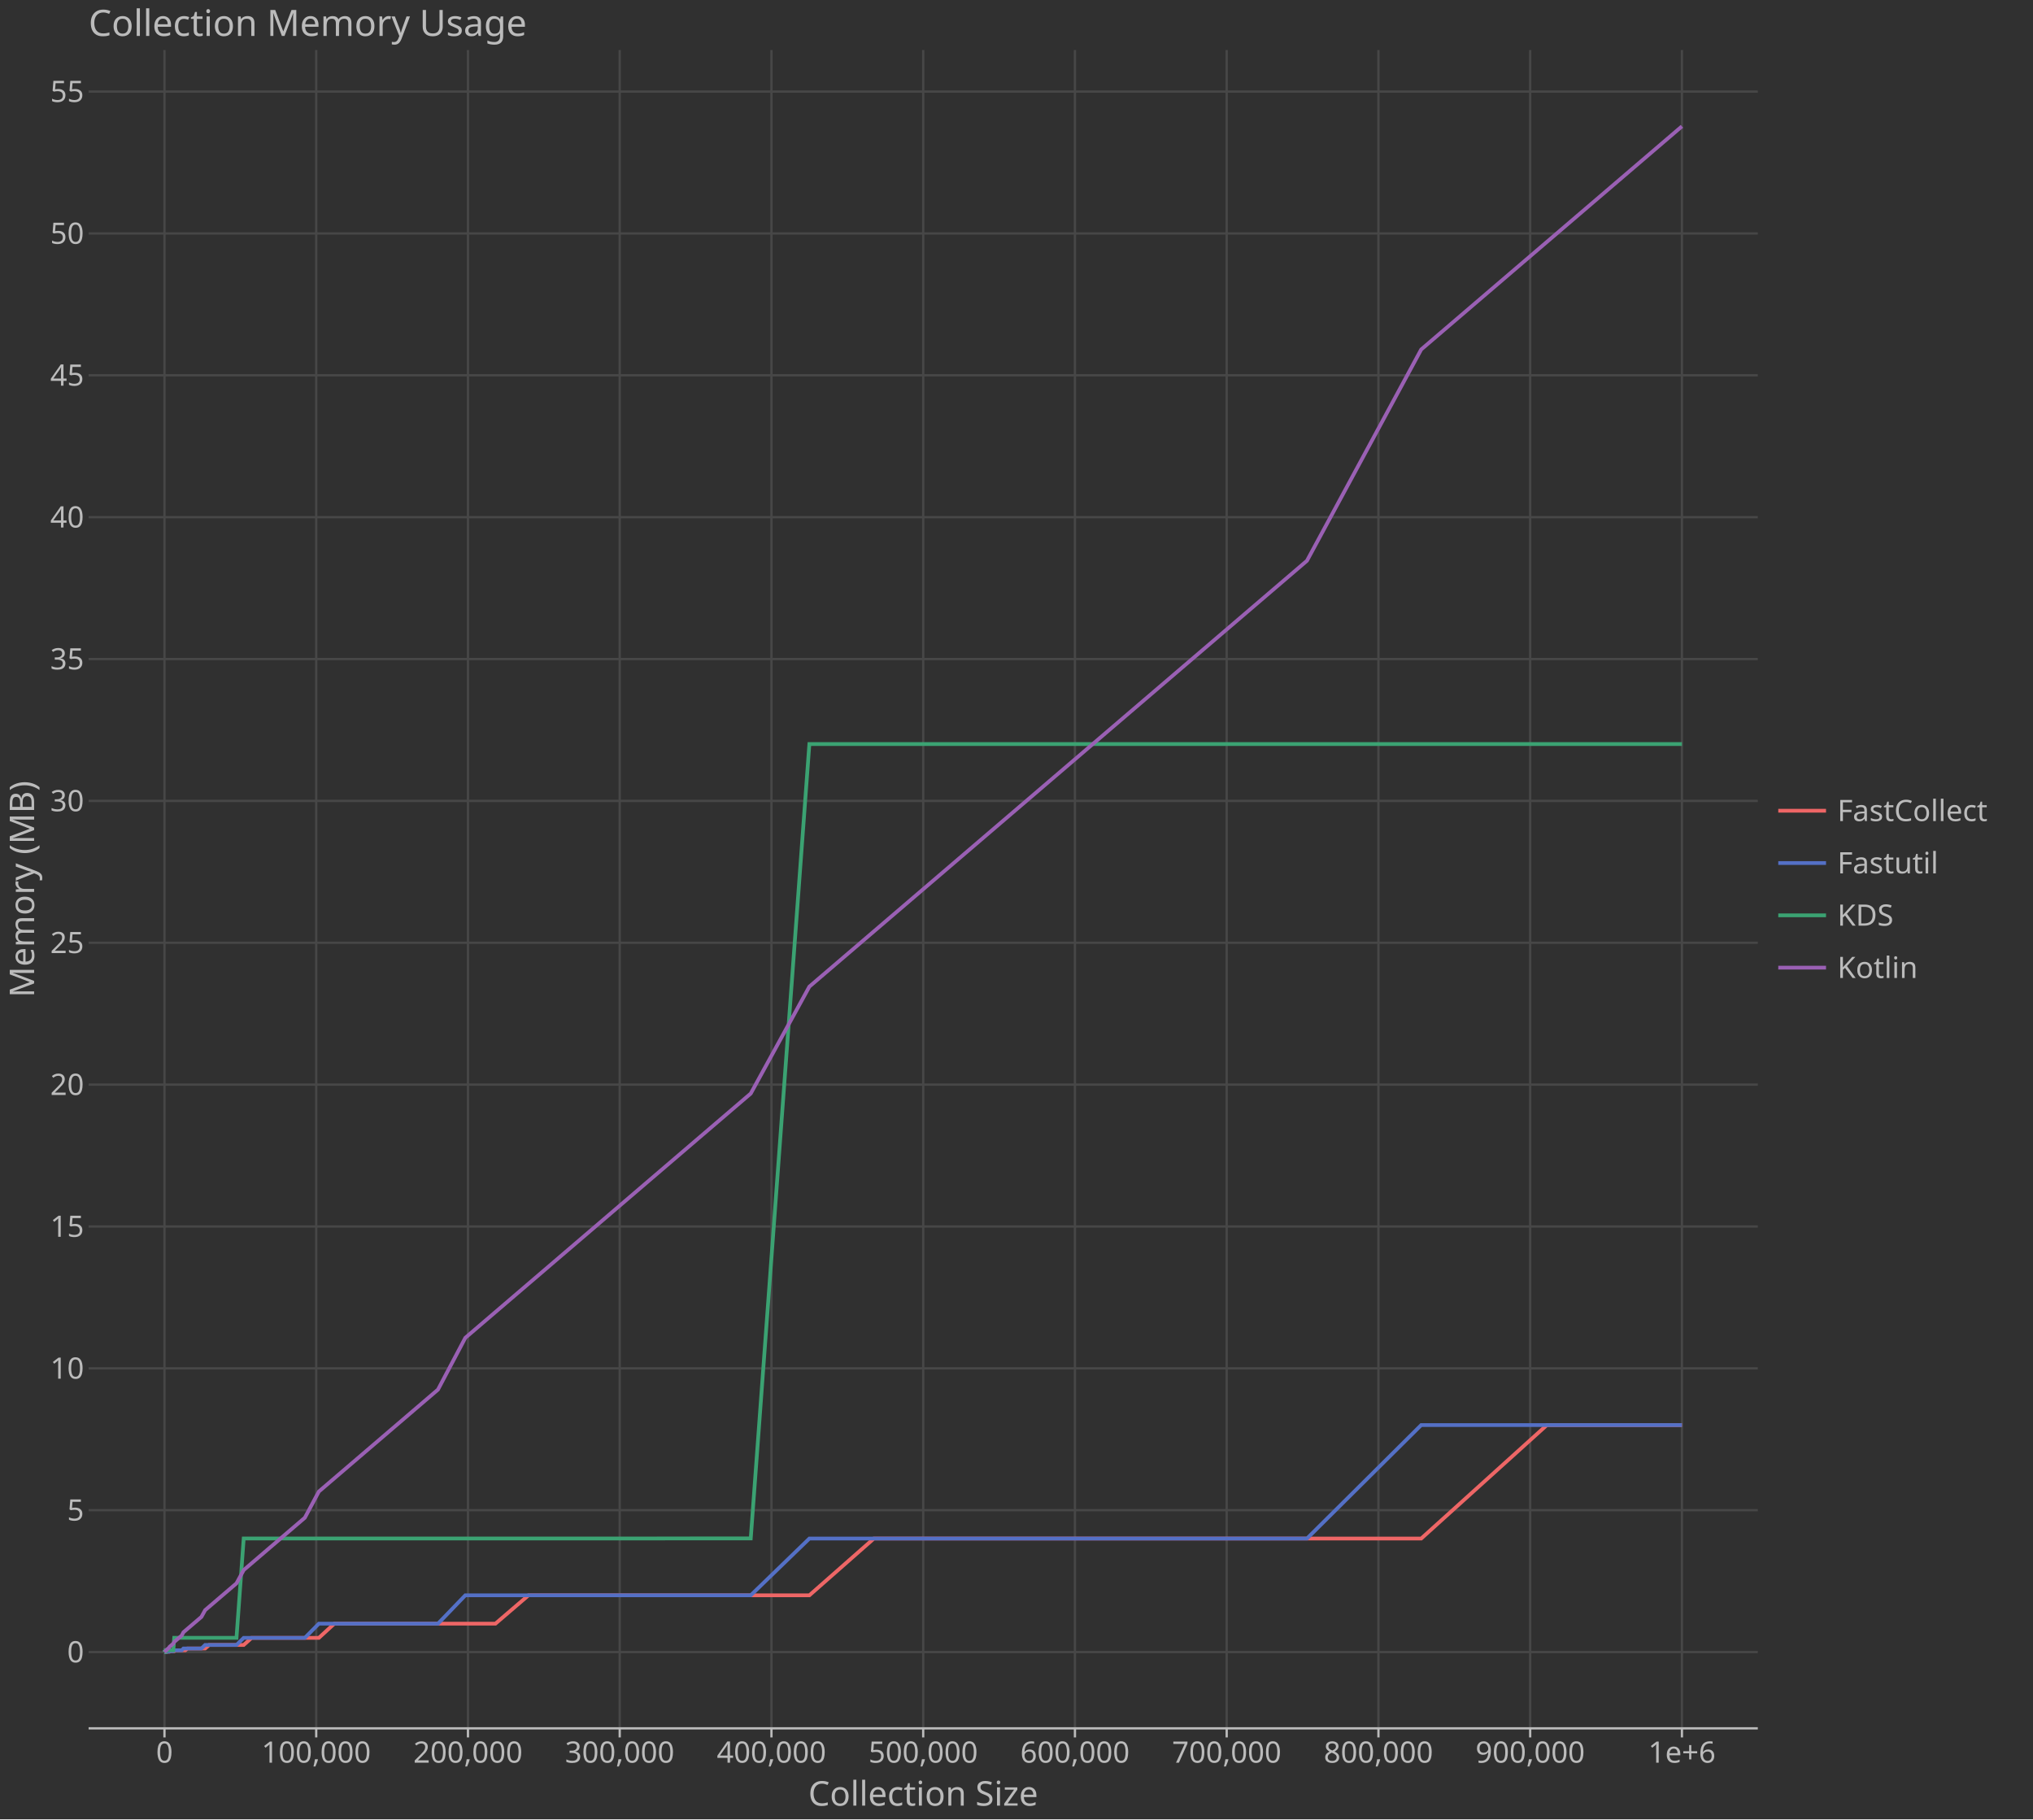
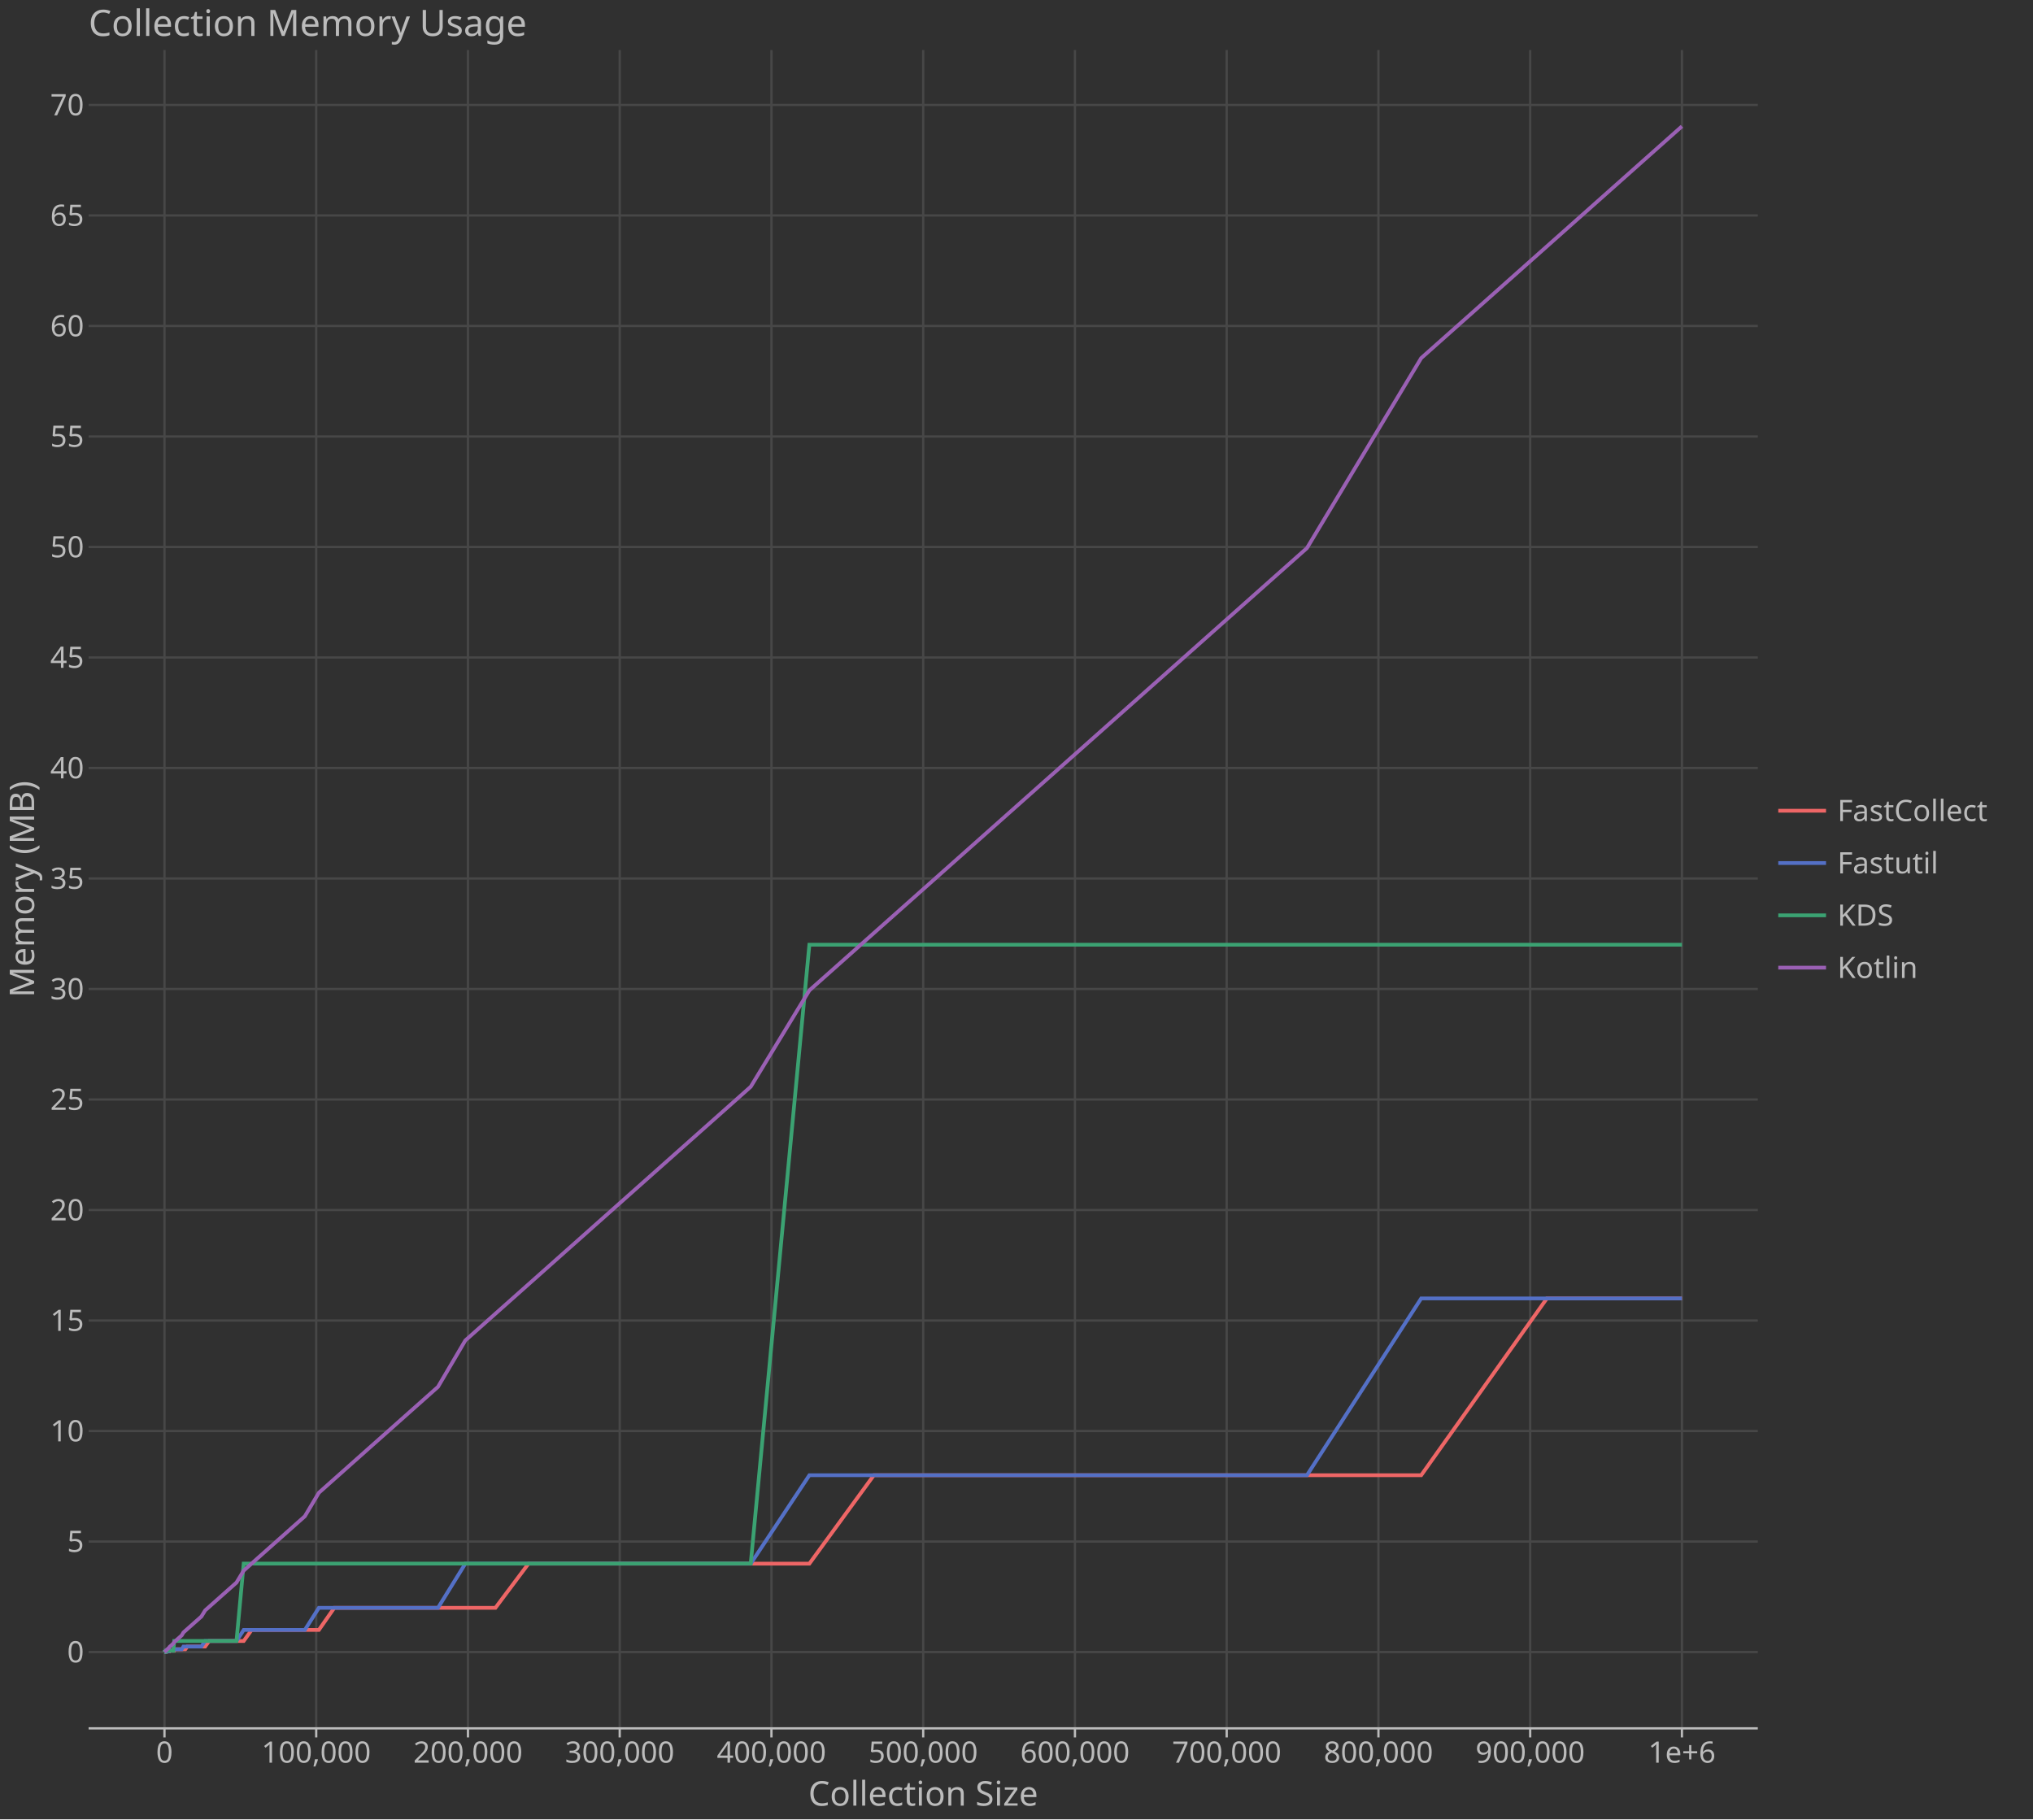
<svg xmlns="http://www.w3.org/2000/svg" display="block" class="plt-container" width="894.0" height="800.0">
  <style type="text/css">
  .plt-container {
   font-family: sans-serif;
   user-select: none;
   -webkit-user-select: none;
   -moz-user-select: none;
   -ms-user-select: none;
}
text {
   text-rendering: optimizeLegibility;
}
- #pDGKPir .plot-title {
+ #pjpd79X .plot-title {
fill: #bbbbbb;
font-weight: normal;
   font-style: normal;font-family: sans-serif;
font-size: 16.0px;

}
- #pDGKPir .plot-subtitle {
+ #pjpd79X .plot-subtitle {
fill: #bbbbbb;
font-weight: normal;
   font-style: normal;font-family: sans-serif;
font-size: 15.0px;

}
- #pDGKPir .plot-caption {
- fill: #bbbbbb;
- font-weight: normal;
-    font-style: normal;font-family: sans-serif;
- font-size: 13.0px;
- 
- }
- #pDGKPir .hyperlink-element {
+ #pjpd79X .plot-caption {
+ fill: #bbbbbb;
+ font-weight: normal;
+    font-style: normal;font-family: sans-serif;
+ font-size: 13.0px;
+ 
+ }
+ #pjpd79X .hyperlink-element {
fill: #118ed8;
font-weight: normal;
   font-style: normal;
}
- #pDGKPir .legend-title {
+ #pjpd79X .legend-title {
fill: #bbbbbb;
font-weight: normal;
   font-style: normal;font-family: sans-serif;
font-size: 15.0px;

}
- #pDGKPir .legend-item {
- fill: #bbbbbb;
- font-weight: normal;
-    font-style: normal;font-family: sans-serif;
- font-size: 13.0px;
- 
- }
- #pDGKPir .axis-title-x {
+ #pjpd79X .legend-item {
+ fill: #bbbbbb;
+ font-weight: normal;
+    font-style: normal;font-family: sans-serif;
+ font-size: 13.0px;
+ 
+ }
+ #pjpd79X .axis-title-x {
fill: #bbbbbb;
font-weight: normal;
   font-style: normal;font-family: sans-serif;
font-size: 15.0px;

}
- #pDGKPir .axis-text-x {
- fill: #bbbbbb;
- font-weight: normal;
-    font-style: normal;font-family: sans-serif;
- font-size: 13.0px;
- 
- }
- #demuUD9 .axis-tooltip-text-x {
+ #pjpd79X .axis-text-x {
+ fill: #bbbbbb;
+ font-weight: normal;
+    font-style: normal;font-family: sans-serif;
+ font-size: 13.0px;
+ 
+ }
+ #dVmnr3j .axis-tooltip-text-x {
fill: #303030;
font-weight: normal;
   font-style: normal;font-family: sans-serif;
font-size: 13.0px;

}
- #pDGKPir .axis-title-y {
+ #pjpd79X .axis-title-y {
fill: #bbbbbb;
font-weight: normal;
   font-style: normal;font-family: sans-serif;
font-size: 15.0px;

}
- #pDGKPir .axis-text-y {
- fill: #bbbbbb;
- font-weight: normal;
-    font-style: normal;font-family: sans-serif;
- font-size: 13.0px;
- 
- }
- #demuUD9 .axis-tooltip-text-y {
+ #pjpd79X .axis-text-y {
+ fill: #bbbbbb;
+ font-weight: normal;
+    font-style: normal;font-family: sans-serif;
+ font-size: 13.0px;
+ 
+ }
+ #dVmnr3j .axis-tooltip-text-y {
fill: #303030;
font-weight: normal;
   font-style: normal;font-family: sans-serif;
font-size: 13.0px;

}
- #pDGKPir .facet-strip-text-x {
- fill: #bbbbbb;
- font-weight: normal;
-    font-style: normal;font-family: sans-serif;
- font-size: 13.0px;
- 
- }
- #pDGKPir .facet-strip-text-y {
- fill: #bbbbbb;
- font-weight: normal;
-    font-style: normal;font-family: sans-serif;
- font-size: 13.0px;
- 
- }
- #demuUD9 .tooltip-text {
- fill: #bbbbbb;
- font-weight: normal;
-    font-style: normal;font-family: sans-serif;
- font-size: 13.0px;
- 
- }
- #demuUD9 .tooltip-title {
+ #pjpd79X .facet-strip-text-x {
+ fill: #bbbbbb;
+ font-weight: normal;
+    font-style: normal;font-family: sans-serif;
+ font-size: 13.0px;
+ 
+ }
+ #pjpd79X .facet-strip-text-y {
+ fill: #bbbbbb;
+ font-weight: normal;
+    font-style: normal;font-family: sans-serif;
+ font-size: 13.0px;
+ 
+ }
+ #dVmnr3j .tooltip-text {
+ fill: #bbbbbb;
+ font-weight: normal;
+    font-style: normal;font-family: sans-serif;
+ font-size: 13.0px;
+ 
+ }
+ #dVmnr3j .tooltip-title {
fill: #bbbbbb;
font-weight: bold;
   font-style: normal;font-family: sans-serif;
font-size: 13.0px;

}
- #demuUD9 .tooltip-label {
+ #dVmnr3j .tooltip-label {
fill: #bbbbbb;
font-weight: bold;
   font-style: normal;font-family: sans-serif;
font-size: 13.0px;

}

  </style>
-   <g id="pDGKPir">
+   <g id="pjpd79X">
    <path fill-rule="evenodd" fill="rgb(48,48,48)" fill-opacity="1.0" d="M0.0 0.0 L0.0 800.0 L894.0 800.0 L894.0 0.0 Z">
    </path>
    <g transform="translate(21.0 22.0 ) ">
      <g>
        <g transform="translate(17.96121 0.0 ) ">
          <g>
            <line x1="33.365" y1="0.0" x2="33.365" y2="738.0" stroke="rgb(71,71,71)" stroke-opacity="1.0" stroke-width="1.0" fill="none">
            </line>
            <line x1="100.094" y1="0.0" x2="100.094" y2="738.0" stroke="rgb(71,71,71)" stroke-opacity="1.0" stroke-width="1.0" fill="none">
            </line>
            <line x1="166.823" y1="0.0" x2="166.823" y2="738.0" stroke="rgb(71,71,71)" stroke-opacity="1.0" stroke-width="1.0" fill="none">
            </line>
            <line x1="233.553" y1="0.0" x2="233.553" y2="738.0" stroke="rgb(71,71,71)" stroke-opacity="1.0" stroke-width="1.0" fill="none">
            </line>
            <line x1="300.282" y1="0.0" x2="300.282" y2="738.0" stroke="rgb(71,71,71)" stroke-opacity="1.0" stroke-width="1.0" fill="none">
            </line>
            <line x1="367.012" y1="0.0" x2="367.012" y2="738.0" stroke="rgb(71,71,71)" stroke-opacity="1.0" stroke-width="1.0" fill="none">
            </line>
            <line x1="433.741" y1="0.0" x2="433.741" y2="738.0" stroke="rgb(71,71,71)" stroke-opacity="1.0" stroke-width="1.0" fill="none">
            </line>
            <line x1="500.47" y1="0.0" x2="500.47" y2="738.0" stroke="rgb(71,71,71)" stroke-opacity="1.0" stroke-width="1.0" fill="none">
            </line>
            <line x1="567.2" y1="0.0" x2="567.2" y2="738.0" stroke="rgb(71,71,71)" stroke-opacity="1.0" stroke-width="1.0" fill="none">
            </line>
            <line x1="633.929" y1="0.0" x2="633.929" y2="738.0" stroke="rgb(71,71,71)" stroke-opacity="1.0" stroke-width="1.0" fill="none">
            </line>
            <line x1="700.659" y1="0.0" x2="700.659" y2="738.0" stroke="rgb(71,71,71)" stroke-opacity="1.0" stroke-width="1.0" fill="none">
            </line>
          </g>
        </g>
        <g transform="translate(17.96121 0.0 ) ">
          <g>
            <line x1="0.0" y1="704.455" x2="734.023" y2="704.455" stroke="rgb(71,71,71)" stroke-opacity="1.0" stroke-width="1.0" fill="none">
            </line>
-             <line x1="0.0" y1="642.076" x2="734.023" y2="642.076" stroke="rgb(71,71,71)" stroke-opacity="1.0" stroke-width="1.0" fill="none">
-             </line>
-             <line x1="0.0" y1="579.696" x2="734.023" y2="579.696" stroke="rgb(71,71,71)" stroke-opacity="1.0" stroke-width="1.0" fill="none">
-             </line>
-             <line x1="0.0" y1="517.317" x2="734.023" y2="517.317" stroke="rgb(71,71,71)" stroke-opacity="1.0" stroke-width="1.0" fill="none">
-             </line>
-             <line x1="0.0" y1="454.937" x2="734.023" y2="454.937" stroke="rgb(71,71,71)" stroke-opacity="1.0" stroke-width="1.0" fill="none">
-             </line>
-             <line x1="0.0" y1="392.558" x2="734.023" y2="392.558" stroke="rgb(71,71,71)" stroke-opacity="1.0" stroke-width="1.0" fill="none">
-             </line>
-             <line x1="0.0" y1="330.178" x2="734.023" y2="330.178" stroke="rgb(71,71,71)" stroke-opacity="1.0" stroke-width="1.0" fill="none">
-             </line>
-             <line x1="0.0" y1="267.799" x2="734.023" y2="267.799" stroke="rgb(71,71,71)" stroke-opacity="1.0" stroke-width="1.0" fill="none">
-             </line>
-             <line x1="0.0" y1="205.419" x2="734.023" y2="205.419" stroke="rgb(71,71,71)" stroke-opacity="1.0" stroke-width="1.0" fill="none">
-             </line>
-             <line x1="0.0" y1="143.04" x2="734.023" y2="143.04" stroke="rgb(71,71,71)" stroke-opacity="1.0" stroke-width="1.0" fill="none">
-             </line>
-             <line x1="0.0" y1="80.66" x2="734.023" y2="80.66" stroke="rgb(71,71,71)" stroke-opacity="1.0" stroke-width="1.0" fill="none">
-             </line>
-             <line x1="0.0" y1="18.281" x2="734.023" y2="18.281" stroke="rgb(71,71,71)" stroke-opacity="1.0" stroke-width="1.0" fill="none">
+             <line x1="0.0" y1="655.862" x2="734.023" y2="655.862" stroke="rgb(71,71,71)" stroke-opacity="1.0" stroke-width="1.0" fill="none">
+             </line>
+             <line x1="0.0" y1="607.269" x2="734.023" y2="607.269" stroke="rgb(71,71,71)" stroke-opacity="1.0" stroke-width="1.0" fill="none">
+             </line>
+             <line x1="0.0" y1="558.675" x2="734.023" y2="558.675" stroke="rgb(71,71,71)" stroke-opacity="1.0" stroke-width="1.0" fill="none">
+             </line>
+             <line x1="0.0" y1="510.082" x2="734.023" y2="510.082" stroke="rgb(71,71,71)" stroke-opacity="1.0" stroke-width="1.0" fill="none">
+             </line>
+             <line x1="0.0" y1="461.489" x2="734.023" y2="461.489" stroke="rgb(71,71,71)" stroke-opacity="1.0" stroke-width="1.0" fill="none">
+             </line>
+             <line x1="0.0" y1="412.896" x2="734.023" y2="412.896" stroke="rgb(71,71,71)" stroke-opacity="1.0" stroke-width="1.0" fill="none">
+             </line>
+             <line x1="0.0" y1="364.303" x2="734.023" y2="364.303" stroke="rgb(71,71,71)" stroke-opacity="1.0" stroke-width="1.0" fill="none">
+             </line>
+             <line x1="0.0" y1="315.709" x2="734.023" y2="315.709" stroke="rgb(71,71,71)" stroke-opacity="1.0" stroke-width="1.0" fill="none">
+             </line>
+             <line x1="0.0" y1="267.116" x2="734.023" y2="267.116" stroke="rgb(71,71,71)" stroke-opacity="1.0" stroke-width="1.0" fill="none">
+             </line>
+             <line x1="0.0" y1="218.523" x2="734.023" y2="218.523" stroke="rgb(71,71,71)" stroke-opacity="1.0" stroke-width="1.0" fill="none">
+             </line>
+             <line x1="0.0" y1="169.93" x2="734.023" y2="169.93" stroke="rgb(71,71,71)" stroke-opacity="1.0" stroke-width="1.0" fill="none">
+             </line>
+             <line x1="0.0" y1="121.337" x2="734.023" y2="121.337" stroke="rgb(71,71,71)" stroke-opacity="1.0" stroke-width="1.0" fill="none">
+             </line>
+             <line x1="0.0" y1="72.743" x2="734.023" y2="72.743" stroke="rgb(71,71,71)" stroke-opacity="1.0" stroke-width="1.0" fill="none">
+             </line>
+             <line x1="0.0" y1="24.15" x2="734.023" y2="24.15" stroke="rgb(71,71,71)" stroke-opacity="1.0" stroke-width="1.0" fill="none">
            </line>
          </g>
        </g>
      </g>
-       <g clip-path="url(#cMdoyTl)" clip-bounds-jfx="[rect (17.961, 0.0), (734.023, 738.0)]">
+       <g clip-path="url(#cAvt50M)" clip-bounds-jfx="[rect (17.961, 0.0), (734.023, 738.0)]">
        <g transform="translate(17.96121 0.0 ) ">
          <g>
            <g>
              <g>
-                 <path d="M33.365 704.455 L33.365 704.455 L33.371 704.454 L33.378 704.453 L33.385 704.453 L33.391 704.448 L33.398 704.448 L33.405 704.448 L33.411 704.448 L33.418 704.448 L33.425 704.448 L33.431 704.448 L33.438 704.442 L33.445 704.442 L33.453 704.442 L33.462 704.442 L33.471 704.442 L33.482 704.442 L33.493 704.442 L33.506 704.442 L33.52 704.43 L33.536 704.43 L33.552 704.43 L33.571 704.43 L33.591 704.43 L33.613 704.43 L33.638 704.43 L33.664 704.406 L33.694 704.406 L33.726 704.406 L33.762 704.406 L33.802 704.406 L33.845 704.406 L33.893 704.406 L33.946 704.357 L34.004 704.357 L34.067 704.357 L34.137 704.357 L34.214 704.357 L34.299 704.357 L34.392 704.357 L34.495 704.357 L34.608 704.26 L34.732 704.26 L34.868 704.26 L35.018 704.26 L35.183 704.26 L35.365 704.26 L35.564 704.26 L35.784 704.065 L36.025 704.065 L36.291 704.065 L36.583 704.065 L36.905 704.065 L37.258 704.065 L37.647 704.065 L38.075 703.675 L38.546 703.675 L39.063 703.675 L39.633 703.675 L40.26 703.675 L40.949 703.675 L41.707 703.675 L42.541 703.675 L43.459 702.895 L44.468 702.895 L45.578 702.895 L46.799 702.895 L48.142 702.895 L49.619 702.895 L51.244 702.895 L53.032 701.335 L54.998 701.335 L57.162 701.335 L59.541 701.335 L62.158 701.335 L65.038 701.335 L68.205 701.335 L71.689 698.217 L75.521 698.217 L79.736 698.217 L84.373 698.217 L89.474 698.217 L95.085 698.217 L101.257 698.217 L108.046 691.979 L115.513 691.979 L123.728 691.979 L132.763 691.979 L142.703 691.979 L153.636 691.979 L165.663 691.979 L178.893 691.979 L193.445 679.503 L209.453 679.503 L227.061 679.503 L246.431 679.503 L267.737 679.503 L291.174 679.503 L316.955 679.503 L345.313 654.551 L376.508 654.551 L410.822 654.551 L448.568 654.551 L490.087 654.551 L535.76 654.551 L585.999 654.551 L641.262 604.647 L700.659 604.647 " fill="none" stroke-width="1.65" stroke="rgb(238,102,102)" stroke-opacity="1.0">
+                 <path d="M33.365 704.454 L33.365 704.454 L33.371 704.453 L33.378 704.452 L33.385 704.452 L33.391 704.445 L33.398 704.445 L33.405 704.445 L33.411 704.445 L33.418 704.445 L33.425 704.445 L33.431 704.445 L33.438 704.435 L33.445 704.435 L33.453 704.435 L33.462 704.435 L33.471 704.435 L33.482 704.435 L33.493 704.435 L33.506 704.435 L33.52 704.416 L33.536 704.416 L33.552 704.416 L33.571 704.416 L33.591 704.416 L33.613 704.416 L33.638 704.416 L33.664 704.378 L33.694 704.378 L33.726 704.378 L33.762 704.378 L33.802 704.378 L33.845 704.378 L33.893 704.378 L33.946 704.302 L34.004 704.302 L34.067 704.302 L34.137 704.302 L34.214 704.302 L34.299 704.302 L34.392 704.302 L34.495 704.302 L34.608 704.15 L34.732 704.15 L34.868 704.15 L35.018 704.15 L35.183 704.15 L35.365 704.15 L35.564 704.15 L35.784 703.847 L36.025 703.847 L36.291 703.847 L36.583 703.847 L36.905 703.847 L37.258 703.847 L37.647 703.847 L38.075 703.239 L38.546 703.239 L39.063 703.239 L39.633 703.239 L40.26 703.239 L40.949 703.239 L41.707 703.239 L42.541 703.239 L43.459 702.024 L44.468 702.024 L45.578 702.024 L46.799 702.024 L48.142 702.024 L49.619 702.024 L51.244 702.024 L53.032 699.595 L54.998 699.595 L57.162 699.595 L59.541 699.595 L62.158 699.595 L65.038 699.595 L68.205 699.595 L71.689 694.735 L75.521 694.735 L79.736 694.735 L84.373 694.735 L89.474 694.735 L95.085 694.735 L101.257 694.735 L108.046 685.017 L115.513 685.017 L123.728 685.017 L132.763 685.017 L142.703 685.017 L153.636 685.017 L165.663 685.017 L178.893 685.017 L193.445 665.58 L209.453 665.58 L227.061 665.58 L246.431 665.58 L267.737 665.58 L291.174 665.58 L316.955 665.58 L345.313 626.705 L376.508 626.705 L410.822 626.705 L448.568 626.705 L490.087 626.705 L535.76 626.705 L585.999 626.705 L641.262 548.956 L700.659 548.956 " fill="none" stroke-width="1.65" stroke="rgb(238,102,102)" stroke-opacity="1.0">
                </path>
              </g>
              <g>
-                 <path d="M33.365 704.453 L33.365 704.453 L33.371 704.453 L33.378 704.453 L33.385 704.451 L33.391 704.451 L33.398 704.448 L33.405 704.448 L33.411 704.448 L33.418 704.448 L33.425 704.448 L33.431 704.442 L33.438 704.442 L33.445 704.442 L33.453 704.442 L33.462 704.442 L33.471 704.442 L33.482 704.442 L33.493 704.43 L33.506 704.43 L33.52 704.43 L33.536 704.43 L33.552 704.43 L33.571 704.43 L33.591 704.43 L33.613 704.43 L33.638 704.406 L33.664 704.406 L33.694 704.406 L33.726 704.406 L33.762 704.406 L33.802 704.406 L33.845 704.406 L33.893 704.357 L33.946 704.357 L34.004 704.357 L34.067 704.357 L34.137 704.357 L34.214 704.357 L34.299 704.357 L34.392 704.259 L34.495 704.259 L34.608 704.259 L34.732 704.259 L34.868 704.259 L35.018 704.259 L35.183 704.259 L35.365 704.259 L35.564 704.064 L35.784 704.064 L36.025 704.064 L36.291 704.064 L36.583 704.064 L36.905 704.064 L37.258 704.064 L37.647 703.675 L38.075 703.675 L38.546 703.675 L39.063 703.675 L39.633 703.675 L40.26 703.675 L40.949 703.675 L41.707 702.895 L42.541 702.895 L43.459 702.895 L44.468 702.895 L45.578 702.895 L46.799 702.895 L48.142 702.895 L49.619 702.895 L51.244 701.335 L53.032 701.335 L54.998 701.335 L57.162 701.335 L59.541 701.335 L62.158 701.335 L65.038 701.335 L68.205 698.216 L71.689 698.216 L75.521 698.216 L79.736 698.216 L84.373 698.216 L89.474 698.216 L95.085 698.216 L101.257 691.978 L108.046 691.978 L115.513 691.978 L123.728 691.978 L132.763 691.978 L142.703 691.978 L153.636 691.978 L165.663 679.502 L178.893 679.502 L193.445 679.502 L209.453 679.502 L227.061 679.502 L246.431 679.502 L267.737 679.502 L291.174 679.502 L316.955 654.551 L345.313 654.551 L376.508 654.551 L410.822 654.551 L448.568 654.551 L490.087 654.551 L535.76 654.551 L585.999 604.647 L641.262 604.647 L700.659 604.647 " fill="none" stroke-width="1.65" stroke="rgb(84,112,198)" stroke-opacity="1.0">
+                 <path d="M33.365 704.452 L33.365 704.452 L33.371 704.452 L33.378 704.452 L33.385 704.449 L33.391 704.449 L33.398 704.444 L33.405 704.444 L33.411 704.444 L33.418 704.444 L33.425 704.444 L33.431 704.435 L33.438 704.435 L33.445 704.435 L33.453 704.435 L33.462 704.435 L33.471 704.435 L33.482 704.435 L33.493 704.416 L33.506 704.416 L33.52 704.416 L33.536 704.416 L33.552 704.416 L33.571 704.416 L33.591 704.416 L33.613 704.416 L33.638 704.378 L33.664 704.378 L33.694 704.378 L33.726 704.378 L33.762 704.378 L33.802 704.378 L33.845 704.378 L33.893 704.302 L33.946 704.302 L34.004 704.302 L34.067 704.302 L34.137 704.302 L34.214 704.302 L34.299 704.302 L34.392 704.15 L34.495 704.15 L34.608 704.15 L34.732 704.15 L34.868 704.15 L35.018 704.15 L35.183 704.15 L35.365 704.15 L35.564 703.847 L35.784 703.847 L36.025 703.847 L36.291 703.847 L36.583 703.847 L36.905 703.847 L37.258 703.847 L37.647 703.239 L38.075 703.239 L38.546 703.239 L39.063 703.239 L39.633 703.239 L40.26 703.239 L40.949 703.239 L41.707 702.024 L42.541 702.024 L43.459 702.024 L44.468 702.024 L45.578 702.024 L46.799 702.024 L48.142 702.024 L49.619 702.024 L51.244 699.595 L53.032 699.595 L54.998 699.595 L57.162 699.595 L59.541 699.595 L62.158 699.595 L65.038 699.595 L68.205 694.735 L71.689 694.735 L75.521 694.735 L79.736 694.735 L84.373 694.735 L89.474 694.735 L95.085 694.735 L101.257 685.017 L108.046 685.017 L115.513 685.017 L123.728 685.017 L132.763 685.017 L142.703 685.017 L153.636 685.017 L165.663 665.579 L178.893 665.579 L193.445 665.579 L209.453 665.579 L227.061 665.579 L246.431 665.579 L267.737 665.579 L291.174 665.579 L316.955 626.705 L345.313 626.705 L376.508 626.705 L410.822 626.705 L448.568 626.705 L490.087 626.705 L535.76 626.705 L585.999 548.956 L641.262 548.956 L700.659 548.956 " fill="none" stroke-width="1.65" stroke="rgb(84,112,198)" stroke-opacity="1.0">
                </path>
              </g>
              <g>
-                 <path d="M33.365 704.451 L33.365 704.451 L33.371 704.45 L33.378 704.437 L33.385 704.437 L33.391 704.437 L33.398 704.437 L33.405 704.437 L33.411 704.437 L33.418 704.437 L33.425 704.437 L33.431 704.346 L33.438 704.346 L33.445 704.346 L33.453 704.346 L33.462 704.346 L33.471 704.346 L33.482 704.346 L33.493 704.346 L33.506 704.346 L33.52 704.346 L33.536 704.346 L33.552 704.346 L33.571 704.346 L33.591 704.346 L33.613 704.346 L33.638 704.346 L33.664 704.346 L33.694 704.346 L33.726 704.346 L33.762 704.346 L33.802 704.346 L33.845 704.346 L33.893 703.658 L33.946 703.658 L34.004 703.658 L34.067 703.658 L34.137 703.658 L34.214 703.658 L34.299 703.658 L34.392 703.658 L34.495 703.658 L34.608 703.658 L34.732 703.658 L34.868 703.658 L35.018 703.658 L35.183 703.658 L35.365 703.658 L35.564 703.658 L35.784 703.658 L36.025 703.658 L36.291 703.658 L36.583 703.658 L36.905 703.658 L37.258 703.658 L37.647 698.191 L38.075 698.191 L38.546 698.191 L39.063 698.191 L39.633 698.191 L40.26 698.191 L40.949 698.191 L41.707 698.191 L42.541 698.191 L43.459 698.191 L44.468 698.191 L45.578 698.191 L46.799 698.191 L48.142 698.191 L49.619 698.191 L51.244 698.191 L53.032 698.191 L54.998 698.191 L57.162 698.191 L59.541 698.191 L62.158 698.191 L65.038 698.191 L68.205 654.516 L71.689 654.516 L75.521 654.516 L79.736 654.516 L84.373 654.516 L89.474 654.516 L95.085 654.516 L101.257 654.516 L108.046 654.516 L115.513 654.516 L123.728 654.516 L132.763 654.516 L142.703 654.516 L153.636 654.516 L165.663 654.516 L178.893 654.516 L193.445 654.516 L209.453 654.516 L227.061 654.516 L246.431 654.516 L267.737 654.481 L291.174 654.481 L316.955 305.179 L345.313 305.179 L376.508 305.179 L410.822 305.179 L448.568 305.179 L490.087 305.179 L535.76 305.179 L585.999 305.179 L641.262 305.179 L700.659 305.179 " fill="none" stroke-width="1.65" stroke="rgb(59,162,114)" stroke-opacity="1.0">
+                 <path d="M33.365 704.452 L33.365 704.452 L33.371 704.452 L33.378 704.441 L33.385 704.441 L33.391 704.441 L33.398 704.441 L33.405 704.441 L33.411 704.441 L33.418 704.441 L33.425 704.441 L33.431 704.371 L33.438 704.371 L33.445 704.371 L33.453 704.371 L33.462 704.371 L33.471 704.371 L33.482 704.371 L33.493 704.371 L33.506 704.371 L33.52 704.371 L33.536 704.371 L33.552 704.371 L33.571 704.371 L33.591 704.371 L33.613 704.371 L33.638 704.371 L33.664 704.371 L33.694 704.371 L33.726 704.371 L33.762 704.371 L33.802 704.371 L33.845 704.371 L33.893 703.834 L33.946 703.834 L34.004 703.834 L34.067 703.834 L34.137 703.834 L34.214 703.834 L34.299 703.834 L34.392 703.834 L34.495 703.834 L34.608 703.834 L34.732 703.834 L34.868 703.834 L35.018 703.834 L35.183 703.834 L35.365 703.834 L35.564 703.834 L35.784 703.834 L36.025 703.834 L36.291 703.834 L36.583 703.834 L36.905 703.834 L37.258 703.834 L37.647 699.576 L38.075 699.576 L38.546 699.576 L39.063 699.576 L39.633 699.576 L40.26 699.576 L40.949 699.576 L41.707 699.576 L42.541 699.576 L43.459 699.576 L44.468 699.576 L45.578 699.576 L46.799 699.576 L48.142 699.576 L49.619 699.576 L51.244 699.576 L53.032 699.576 L54.998 699.576 L57.162 699.576 L59.541 699.576 L62.158 699.576 L65.038 699.576 L68.205 665.553 L71.689 665.553 L75.521 665.553 L79.736 665.553 L84.373 665.553 L89.474 665.553 L95.085 665.553 L101.257 665.553 L108.046 665.553 L115.513 665.553 L123.728 665.553 L132.763 665.553 L142.703 665.553 L153.636 665.553 L165.663 665.553 L178.893 665.553 L193.445 665.553 L209.453 665.553 L227.061 665.553 L246.431 665.553 L267.737 665.526 L291.174 665.526 L316.955 393.422 L345.313 393.422 L376.508 393.422 L410.822 393.422 L448.568 393.422 L490.087 393.422 L535.76 393.422 L585.999 393.422 L641.262 393.422 L700.659 393.422 " fill="none" stroke-width="1.65" stroke="rgb(59,162,114)" stroke-opacity="1.0">
                </path>
              </g>
              <g>
-                 <path d="M33.365 704.454 L33.365 704.454 L33.371 704.448 L33.378 704.441 L33.385 704.434 L33.391 704.428 L33.398 704.419 L33.405 704.414 L33.411 704.408 L33.418 704.402 L33.425 704.396 L33.431 704.385 L33.438 704.379 L33.445 704.373 L33.453 704.366 L33.462 704.358 L33.471 704.35 L33.482 704.341 L33.493 704.319 L33.506 704.309 L33.52 704.297 L33.536 704.283 L33.552 704.269 L33.571 704.253 L33.591 704.236 L33.613 704.217 L33.638 704.172 L33.664 704.149 L33.694 704.124 L33.726 704.096 L33.762 704.065 L33.802 704.031 L33.845 703.994 L33.893 703.904 L33.946 703.859 L34.004 703.809 L34.067 703.755 L34.137 703.695 L34.214 703.629 L34.299 703.557 L34.392 703.38 L34.495 703.292 L34.608 703.195 L34.732 703.089 L34.868 702.972 L35.018 702.844 L35.183 702.703 L35.365 702.547 L35.564 702.182 L35.784 701.994 L36.025 701.787 L36.291 701.56 L36.583 701.31 L36.905 701.034 L37.258 700.732 L37.647 700.009 L38.075 699.643 L38.546 699.24 L39.063 698.797 L39.633 698.309 L40.26 697.773 L40.949 697.183 L41.707 695.755 L42.541 695.041 L43.459 694.255 L44.468 693.392 L45.578 692.442 L46.799 691.397 L48.142 690.247 L49.619 688.983 L51.244 686.033 L53.032 684.503 L54.998 682.82 L57.162 680.968 L59.541 678.932 L62.158 676.692 L65.038 674.228 L68.205 668.398 L71.689 665.417 L75.521 662.137 L79.736 658.529 L84.373 654.56 L89.474 650.195 L95.085 645.393 L101.257 633.873 L108.046 628.063 L115.513 621.672 L123.728 614.641 L132.763 606.908 L142.703 598.401 L153.636 589.044 L165.663 566.275 L178.893 554.952 L193.445 542.498 L209.453 528.798 L227.061 513.727 L246.431 497.15 L267.737 478.915 L291.174 458.857 L316.955 411.841 L345.313 387.57 L376.508 360.872 L410.822 331.505 L448.568 299.2 L490.087 263.666 L535.76 224.577 L585.999 131.677 L641.262 84.38 L700.659 33.545 " fill="none" stroke-width="1.65" stroke="rgb(154,96,180)" stroke-opacity="1.0">
+                 <path d="M33.365 704.455 L33.365 704.455 L33.371 704.449 L33.378 704.444 L33.385 704.439 L33.391 704.434 L33.398 704.427 L33.405 704.423 L33.411 704.419 L33.418 704.414 L33.425 704.41 L33.431 704.4 L33.438 704.396 L33.445 704.391 L33.453 704.385 L33.462 704.377 L33.471 704.369 L33.482 704.359 L33.493 704.34 L33.506 704.329 L33.52 704.316 L33.536 704.303 L33.552 704.288 L33.571 704.271 L33.591 704.253 L33.613 704.234 L33.638 704.193 L33.664 704.169 L33.694 704.143 L33.726 704.114 L33.762 704.082 L33.802 704.047 L33.845 704.008 L33.893 703.928 L33.946 703.881 L34.004 703.829 L34.067 703.773 L34.137 703.711 L34.214 703.642 L34.299 703.567 L34.392 703.408 L34.495 703.317 L34.608 703.216 L34.732 703.106 L34.868 702.985 L35.018 702.852 L35.183 702.705 L35.365 702.544 L35.564 702.215 L35.784 702.019 L36.025 701.805 L36.291 701.569 L36.583 701.309 L36.905 701.023 L37.258 700.708 L37.647 700.059 L38.075 699.679 L38.546 699.261 L39.063 698.8 L39.633 698.294 L40.26 697.737 L40.949 697.124 L41.707 695.843 L42.541 695.101 L43.459 694.286 L44.468 693.389 L45.578 692.402 L46.799 691.317 L48.142 690.123 L49.619 688.809 L51.244 686.15 L53.032 684.561 L54.998 682.813 L57.162 680.89 L59.541 678.775 L62.158 676.448 L65.038 673.888 L68.205 668.644 L71.689 665.547 L75.521 662.14 L79.736 658.393 L84.373 654.271 L89.474 649.737 L95.085 644.749 L101.257 634.404 L108.046 628.369 L115.513 621.73 L123.728 614.428 L132.763 606.396 L142.703 597.561 L153.636 587.841 L165.663 567.432 L178.893 555.672 L193.445 542.735 L209.453 528.506 L227.061 512.853 L246.431 495.635 L267.737 476.695 L291.174 455.861 L316.955 413.507 L345.313 388.298 L376.508 360.568 L410.822 330.065 L448.568 296.512 L490.087 259.604 L535.76 219.004 L585.999 135.47 L641.262 86.345 L700.659 33.545 " fill="none" stroke-width="1.65" stroke="rgb(154,96,180)" stroke-opacity="1.0">
                </path>
              </g>
            </g>
          </g>
        </g>
        <defs>
-           <clipPath id="cMdoyTl">
+           <clipPath id="cAvt50M">
            <rect x="17.961" y="0.0" width="734.023" height="738.0">
            </rect>
          </clipPath>
        </defs>
      </g>
      <g>
        <g transform="translate(17.96121 738.0 ) ">
          <g transform="translate(33.3647 0.0 ) ">
            <line stroke-width="1.0" stroke="rgb(187,187,187)" stroke-opacity="1.0" x2="0.0" y2="4.0">
            </line>
            <g transform="translate(0.0 6.0 ) ">
              <text class="axis-text-x" text-anchor="middle" dy="0.7em" y="0.0">
                <tspan>0</tspan>
              </text>
            </g>
          </g>
          <g transform="translate(100.0941 0.0 ) ">
            <line stroke-width="1.0" stroke="rgb(187,187,187)" stroke-opacity="1.0" x2="0.0" y2="4.0">
            </line>
            <g transform="translate(0.0 6.0 ) ">
              <text class="axis-text-x" text-anchor="middle" dy="0.7em" y="0.0">
                <tspan>100,000</tspan>
              </text>
            </g>
          </g>
          <g transform="translate(166.8235 0.0 ) ">
            <line stroke-width="1.0" stroke="rgb(187,187,187)" stroke-opacity="1.0" x2="0.0" y2="4.0">
            </line>
            <g transform="translate(0.0 6.0 ) ">
              <text class="axis-text-x" text-anchor="middle" dy="0.7em" y="0.0">
                <tspan>200,000</tspan>
              </text>
            </g>
          </g>
          <g transform="translate(233.5529 0.0 ) ">
            <line stroke-width="1.0" stroke="rgb(187,187,187)" stroke-opacity="1.0" x2="0.0" y2="4.0">
            </line>
            <g transform="translate(0.0 6.0 ) ">
              <text class="axis-text-x" text-anchor="middle" dy="0.7em" y="0.0">
                <tspan>300,000</tspan>
              </text>
            </g>
          </g>
          <g transform="translate(300.2823 0.0 ) ">
            <line stroke-width="1.0" stroke="rgb(187,187,187)" stroke-opacity="1.0" x2="0.0" y2="4.0">
            </line>
            <g transform="translate(0.0 6.0 ) ">
              <text class="axis-text-x" text-anchor="middle" dy="0.7em" y="0.0">
                <tspan>400,000</tspan>
              </text>
            </g>
          </g>
          <g transform="translate(367.0117 0.0 ) ">
            <line stroke-width="1.0" stroke="rgb(187,187,187)" stroke-opacity="1.0" x2="0.0" y2="4.0">
            </line>
            <g transform="translate(0.0 6.0 ) ">
              <text class="axis-text-x" text-anchor="middle" dy="0.7em" y="0.0">
                <tspan>500,000</tspan>
              </text>
            </g>
          </g>
          <g transform="translate(433.7411 0.0 ) ">
            <line stroke-width="1.0" stroke="rgb(187,187,187)" stroke-opacity="1.0" x2="0.0" y2="4.0">
            </line>
            <g transform="translate(0.0 6.0 ) ">
              <text class="axis-text-x" text-anchor="middle" dy="0.7em" y="0.0">
                <tspan>600,000</tspan>
              </text>
            </g>
          </g>
          <g transform="translate(500.4705 0.0 ) ">
            <line stroke-width="1.0" stroke="rgb(187,187,187)" stroke-opacity="1.0" x2="0.0" y2="4.0">
            </line>
            <g transform="translate(0.0 6.0 ) ">
              <text class="axis-text-x" text-anchor="middle" dy="0.7em" y="0.0">
                <tspan>700,000</tspan>
              </text>
            </g>
          </g>
          <g transform="translate(567.1998 0.0 ) ">
            <line stroke-width="1.0" stroke="rgb(187,187,187)" stroke-opacity="1.0" x2="0.0" y2="4.0">
            </line>
            <g transform="translate(0.0 6.0 ) ">
              <text class="axis-text-x" text-anchor="middle" dy="0.7em" y="0.0">
                <tspan>800,000</tspan>
              </text>
            </g>
          </g>
          <g transform="translate(633.9292 0.0 ) ">
            <line stroke-width="1.0" stroke="rgb(187,187,187)" stroke-opacity="1.0" x2="0.0" y2="4.0">
            </line>
            <g transform="translate(0.0 6.0 ) ">
              <text class="axis-text-x" text-anchor="middle" dy="0.7em" y="0.0">
                <tspan>900,000</tspan>
              </text>
            </g>
          </g>
          <g transform="translate(700.6586 0.0 ) ">
            <line stroke-width="1.0" stroke="rgb(187,187,187)" stroke-opacity="1.0" x2="0.0" y2="4.0">
            </line>
            <g transform="translate(0.0 6.0 ) ">
              <text class="axis-text-x" text-anchor="middle" dy="0.7em" y="0.0">
                <tspan>1e+6</tspan>
              </text>
            </g>
          </g>
          <line x1="0.0" y1="0.0" x2="734.023" y2="0.0" stroke-width="1.0" stroke="rgb(187,187,187)" stroke-opacity="1.0">
          </line>
        </g>
        <g transform="translate(17.96121 0.0 ) ">
-           <g transform="translate(0.0 704.4551 ) ">
+           <g transform="translate(0.0 704.455 ) ">
            <g transform="translate(-2.0 0.0 ) ">
              <text class="axis-text-y" text-anchor="end" dy="0.35em" y="0.0">
                <tspan>0</tspan>
              </text>
            </g>
          </g>
-           <g transform="translate(0.0 642.0756 ) ">
+           <g transform="translate(0.0 655.8618 ) ">
            <g transform="translate(-2.0 0.0 ) ">
              <text class="axis-text-y" text-anchor="end" dy="0.35em" y="0.0">
                <tspan>5</tspan>
              </text>
            </g>
          </g>
-           <g transform="translate(0.0 579.6961 ) ">
+           <g transform="translate(0.0 607.2686 ) ">
            <g transform="translate(-2.0 0.0 ) ">
              <text class="axis-text-y" text-anchor="end" dy="0.35em" y="0.0">
                <tspan>10</tspan>
              </text>
            </g>
          </g>
-           <g transform="translate(0.0 517.3166 ) ">
+           <g transform="translate(0.0 558.6754 ) ">
            <g transform="translate(-2.0 0.0 ) ">
              <text class="axis-text-y" text-anchor="end" dy="0.35em" y="0.0">
                <tspan>15</tspan>
              </text>
            </g>
          </g>
-           <g transform="translate(0.0 454.9371 ) ">
+           <g transform="translate(0.0 510.0822 ) ">
            <g transform="translate(-2.0 0.0 ) ">
              <text class="axis-text-y" text-anchor="end" dy="0.35em" y="0.0">
                <tspan>20</tspan>
              </text>
            </g>
          </g>
-           <g transform="translate(0.0 392.5576 ) ">
+           <g transform="translate(0.0 461.489 ) ">
            <g transform="translate(-2.0 0.0 ) ">
              <text class="axis-text-y" text-anchor="end" dy="0.35em" y="0.0">
                <tspan>25</tspan>
              </text>
            </g>
          </g>
-           <g transform="translate(0.0 330.1781 ) ">
+           <g transform="translate(0.0 412.8957 ) ">
            <g transform="translate(-2.0 0.0 ) ">
              <text class="axis-text-y" text-anchor="end" dy="0.35em" y="0.0">
                <tspan>30</tspan>
              </text>
            </g>
          </g>
-           <g transform="translate(0.0 267.7987 ) ">
+           <g transform="translate(0.0 364.3025 ) ">
            <g transform="translate(-2.0 0.0 ) ">
              <text class="axis-text-y" text-anchor="end" dy="0.35em" y="0.0">
                <tspan>35</tspan>
              </text>
            </g>
          </g>
-           <g transform="translate(0.0 205.4192 ) ">
+           <g transform="translate(0.0 315.7093 ) ">
            <g transform="translate(-2.0 0.0 ) ">
              <text class="axis-text-y" text-anchor="end" dy="0.35em" y="0.0">
                <tspan>40</tspan>
              </text>
            </g>
          </g>
-           <g transform="translate(0.0 143.0397 ) ">
+           <g transform="translate(0.0 267.1161 ) ">
            <g transform="translate(-2.0 0.0 ) ">
              <text class="axis-text-y" text-anchor="end" dy="0.35em" y="0.0">
                <tspan>45</tspan>
              </text>
            </g>
          </g>
-           <g transform="translate(0.0 80.66017 ) ">
+           <g transform="translate(0.0 218.5229 ) ">
            <g transform="translate(-2.0 0.0 ) ">
              <text class="axis-text-y" text-anchor="end" dy="0.35em" y="0.0">
                <tspan>50</tspan>
              </text>
            </g>
          </g>
-           <g transform="translate(0.0 18.28068 ) ">
+           <g transform="translate(0.0 169.9297 ) ">
            <g transform="translate(-2.0 0.0 ) ">
              <text class="axis-text-y" text-anchor="end" dy="0.35em" y="0.0">
                <tspan>55</tspan>
+               </text>
+             </g>
+           </g>
+           <g transform="translate(0.0 121.3365 ) ">
+             <g transform="translate(-2.0 0.0 ) ">
+               <text class="axis-text-y" text-anchor="end" dy="0.35em" y="0.0">
+                 <tspan>60</tspan>
+               </text>
+             </g>
+           </g>
+           <g transform="translate(0.0 72.7433 ) ">
+             <g transform="translate(-2.0 0.0 ) ">
+               <text class="axis-text-y" text-anchor="end" dy="0.35em" y="0.0">
+                 <tspan>65</tspan>
+               </text>
+             </g>
+           </g>
+           <g transform="translate(0.0 24.1501 ) ">
+             <g transform="translate(-2.0 0.0 ) ">
+               <text class="axis-text-y" text-anchor="end" dy="0.35em" y="0.0">
+                 <tspan>70</tspan>
              </text>
            </g>
          </g>
        </g>
      </g>
    </g>
    <g transform="translate(38.96121 15.8 ) ">
      <text class="plot-title" y="0.0">
        <tspan>Collection Memory Usage</tspan>
      </text>
    </g>
    <g transform="translate(15.0 391.0 ) rotate(-90.0 ) ">
      <text class="axis-title-y" y="0.0" text-anchor="middle">
        <tspan>Memory (MB)</tspan>
      </text>
    </g>
    <g transform="translate(405.9729 794.0 ) ">
      <text class="axis-title-x" y="0.0" text-anchor="middle">
        <tspan>Collection Size</tspan>
      </text>
    </g>
    <g transform="translate(775.9845 340.0 ) ">
      <rect x="0.0" y="0.0" height="102.0" width="115.015" stroke="rgb(187,187,187)" stroke-opacity="1.0" stroke-width="0.0" fill="rgb(48,48,48)" fill-opacity="1.0">
      </rect>
      <g transform="translate(5.0 5.0 ) ">
        <g transform="">
          <g transform="">
            <g>
              <g transform="translate(1.0 1.0 ) ">
                <g>
                  <line x1="0.0" y1="10.5" x2="21.0" y2="10.5" stroke="rgb(238,102,102)" stroke-opacity="1.0" fill="rgb(48,48,48)" fill-opacity="1.0" stroke-width="1.65">
                  </line>
                </g>
              </g>
            </g>
            <g transform="translate(26.9903 11.5 ) ">
              <text class="legend-item" y="0.0" dy="0.35em">
                <tspan>FastCollect</tspan>
              </text>
            </g>
          </g>
          <g transform="translate(0.0 23.0 ) ">
            <g>
              <g transform="translate(1.0 1.0 ) ">
                <g>
                  <line x1="0.0" y1="10.5" x2="21.0" y2="10.5" stroke="rgb(84,112,198)" stroke-opacity="1.0" fill="rgb(48,48,48)" fill-opacity="1.0" stroke-width="1.65">
                  </line>
                </g>
              </g>
            </g>
            <g transform="translate(26.9903 11.5 ) ">
              <text class="legend-item" y="0.0" dy="0.35em">
                <tspan>Fastutil</tspan>
              </text>
            </g>
          </g>
          <g transform="translate(0.0 46.0 ) ">
            <g>
              <g transform="translate(1.0 1.0 ) ">
                <g>
                  <line x1="0.0" y1="10.5" x2="21.0" y2="10.5" stroke="rgb(59,162,114)" stroke-opacity="1.0" fill="rgb(48,48,48)" fill-opacity="1.0" stroke-width="1.65">
                  </line>
                </g>
              </g>
            </g>
            <g transform="translate(26.9903 11.5 ) ">
              <text class="legend-item" y="0.0" dy="0.35em">
                <tspan>KDS</tspan>
              </text>
            </g>
          </g>
          <g transform="translate(0.0 69.0 ) ">
            <g>
              <g transform="translate(1.0 1.0 ) ">
                <g>
                  <line x1="0.0" y1="10.5" x2="21.0" y2="10.5" stroke="rgb(154,96,180)" stroke-opacity="1.0" fill="rgb(48,48,48)" fill-opacity="1.0" stroke-width="1.65">
                  </line>
                </g>
              </g>
            </g>
            <g transform="translate(26.9903 11.5 ) ">
              <text class="legend-item" y="0.0" dy="0.35em">
                <tspan>Kotlin</tspan>
              </text>
            </g>
          </g>
        </g>
      </g>
    </g>
    <path fill="rgb(0,0,0)" fill-opacity="0.0" stroke="rgb(187,187,187)" stroke-opacity="1.0" stroke-width="0.0" d="M0.0 0.0 L0.0 800.0 L894.0 800.0 L894.0 0.0 Z" pointer-events="none">
    </path>
  </g>
-   <g id="demuUD9">
+   <g id="dVmnr3j">
  </g>
</svg>
